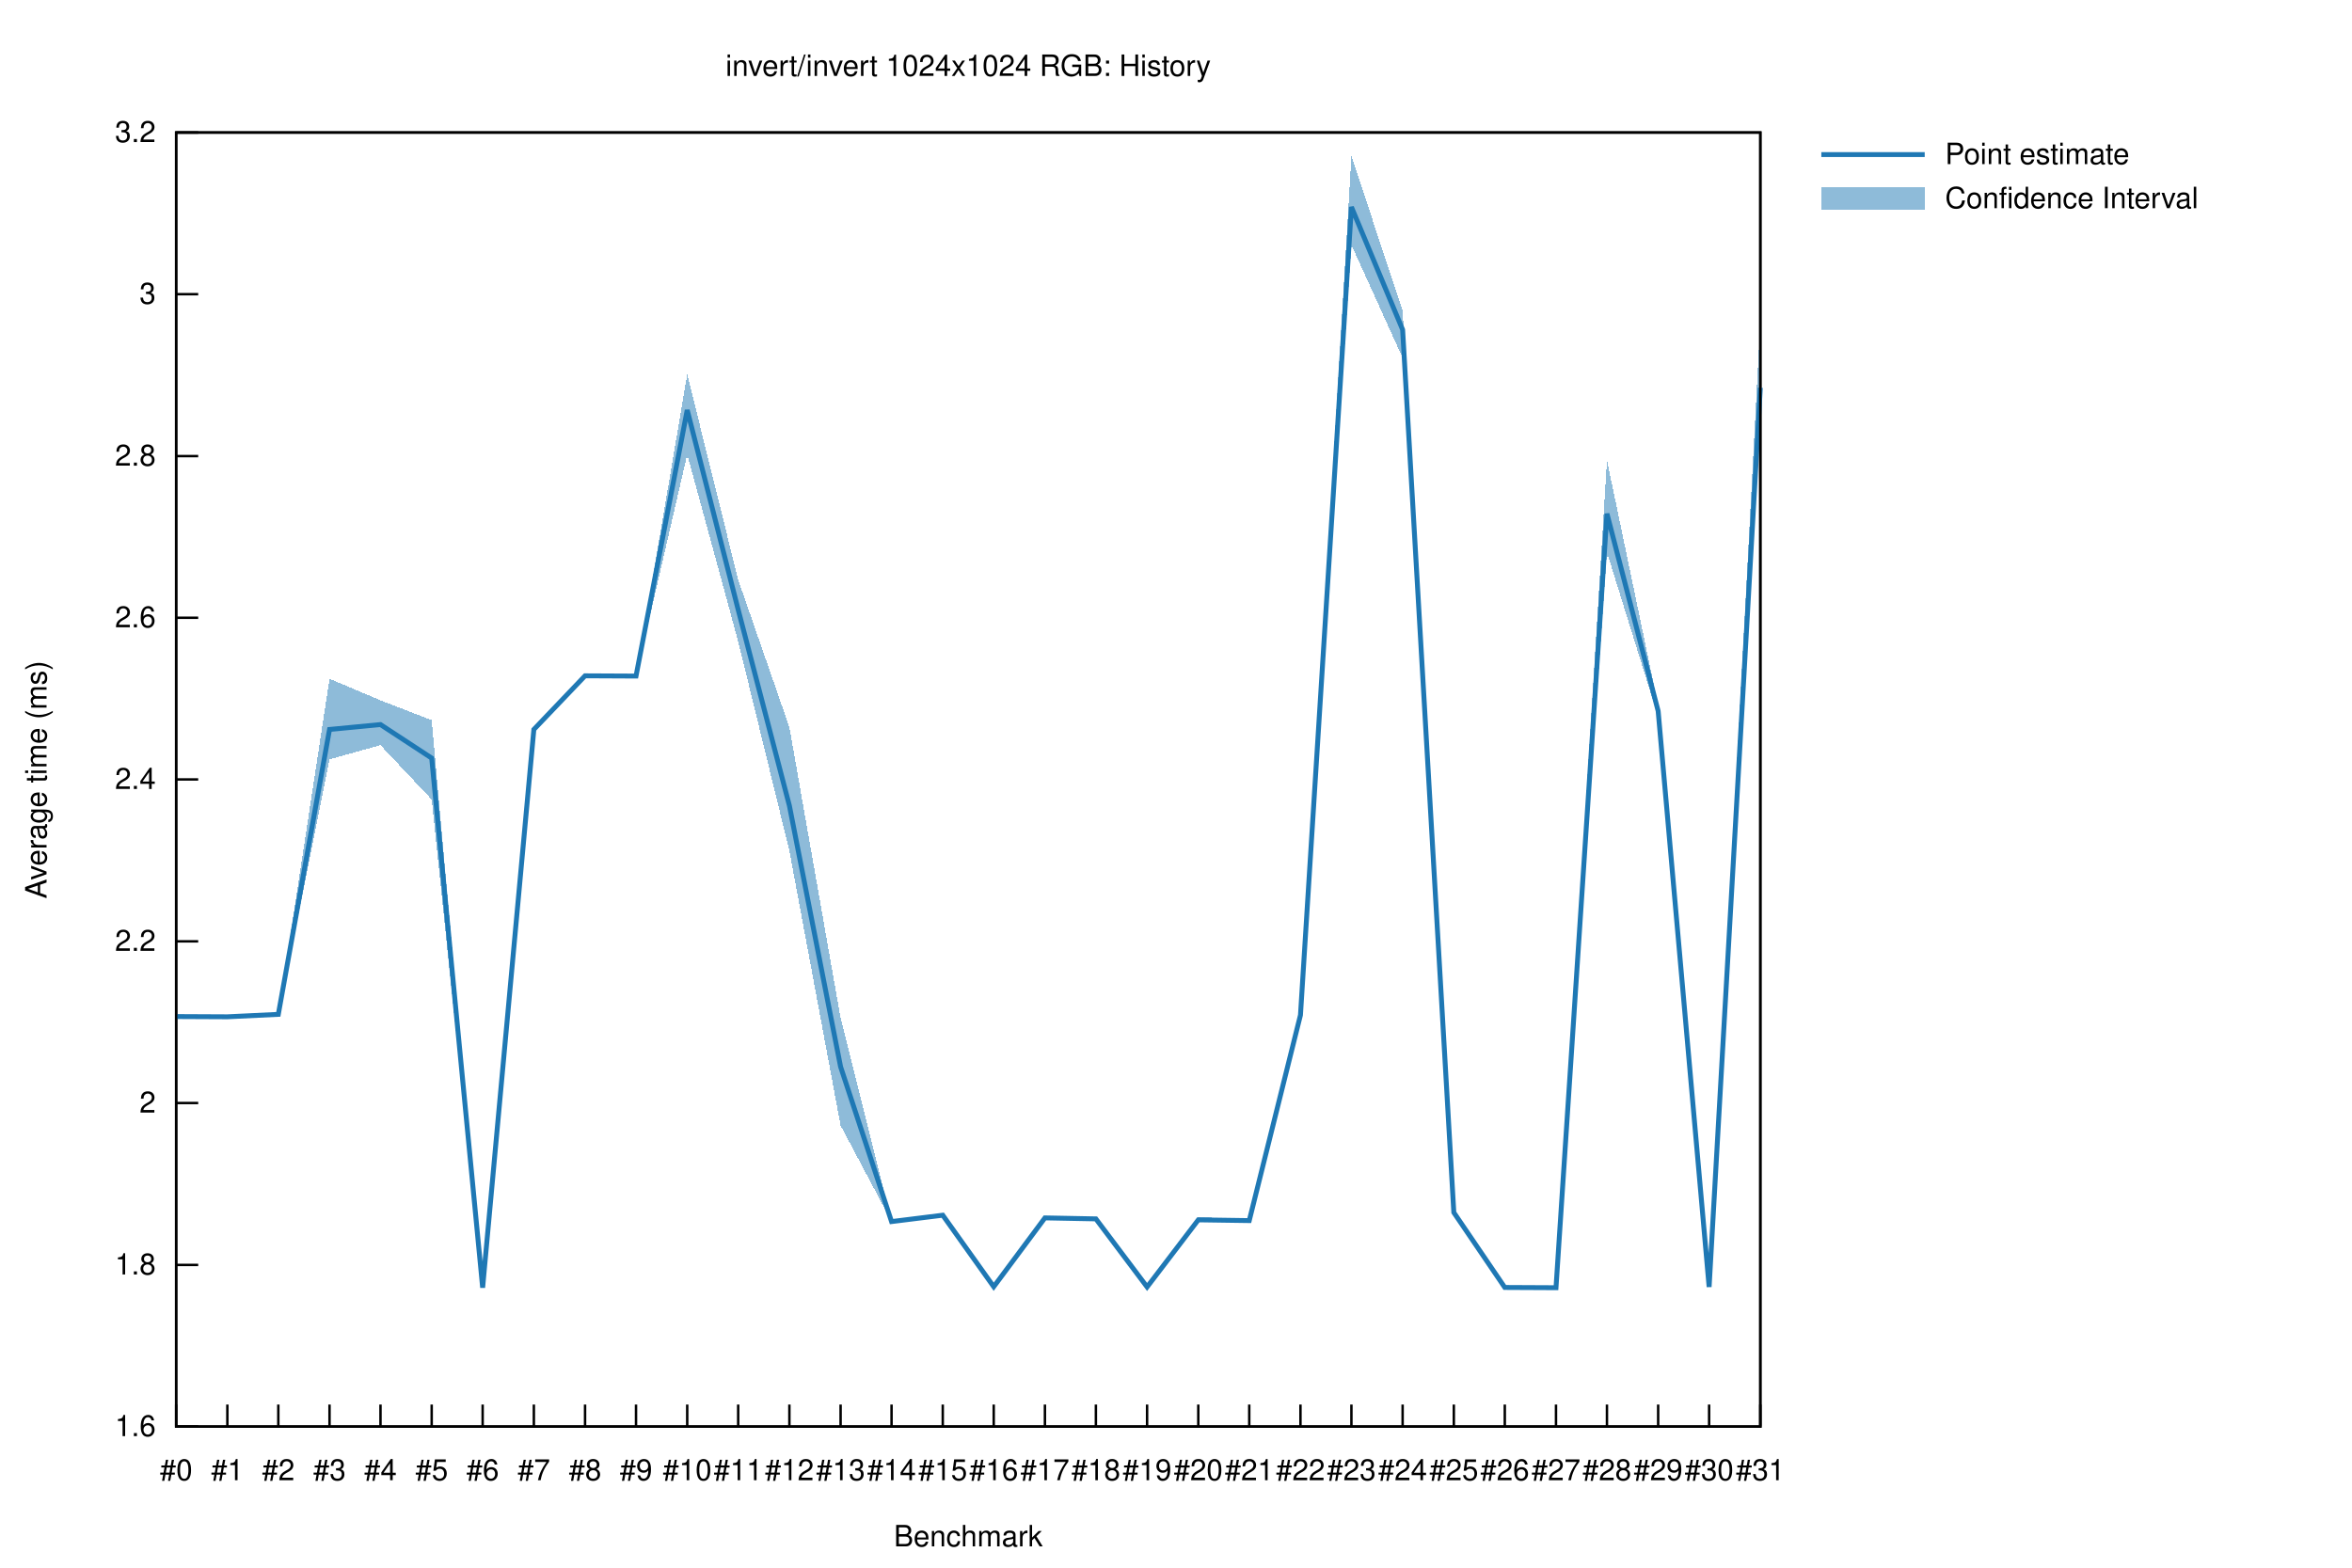
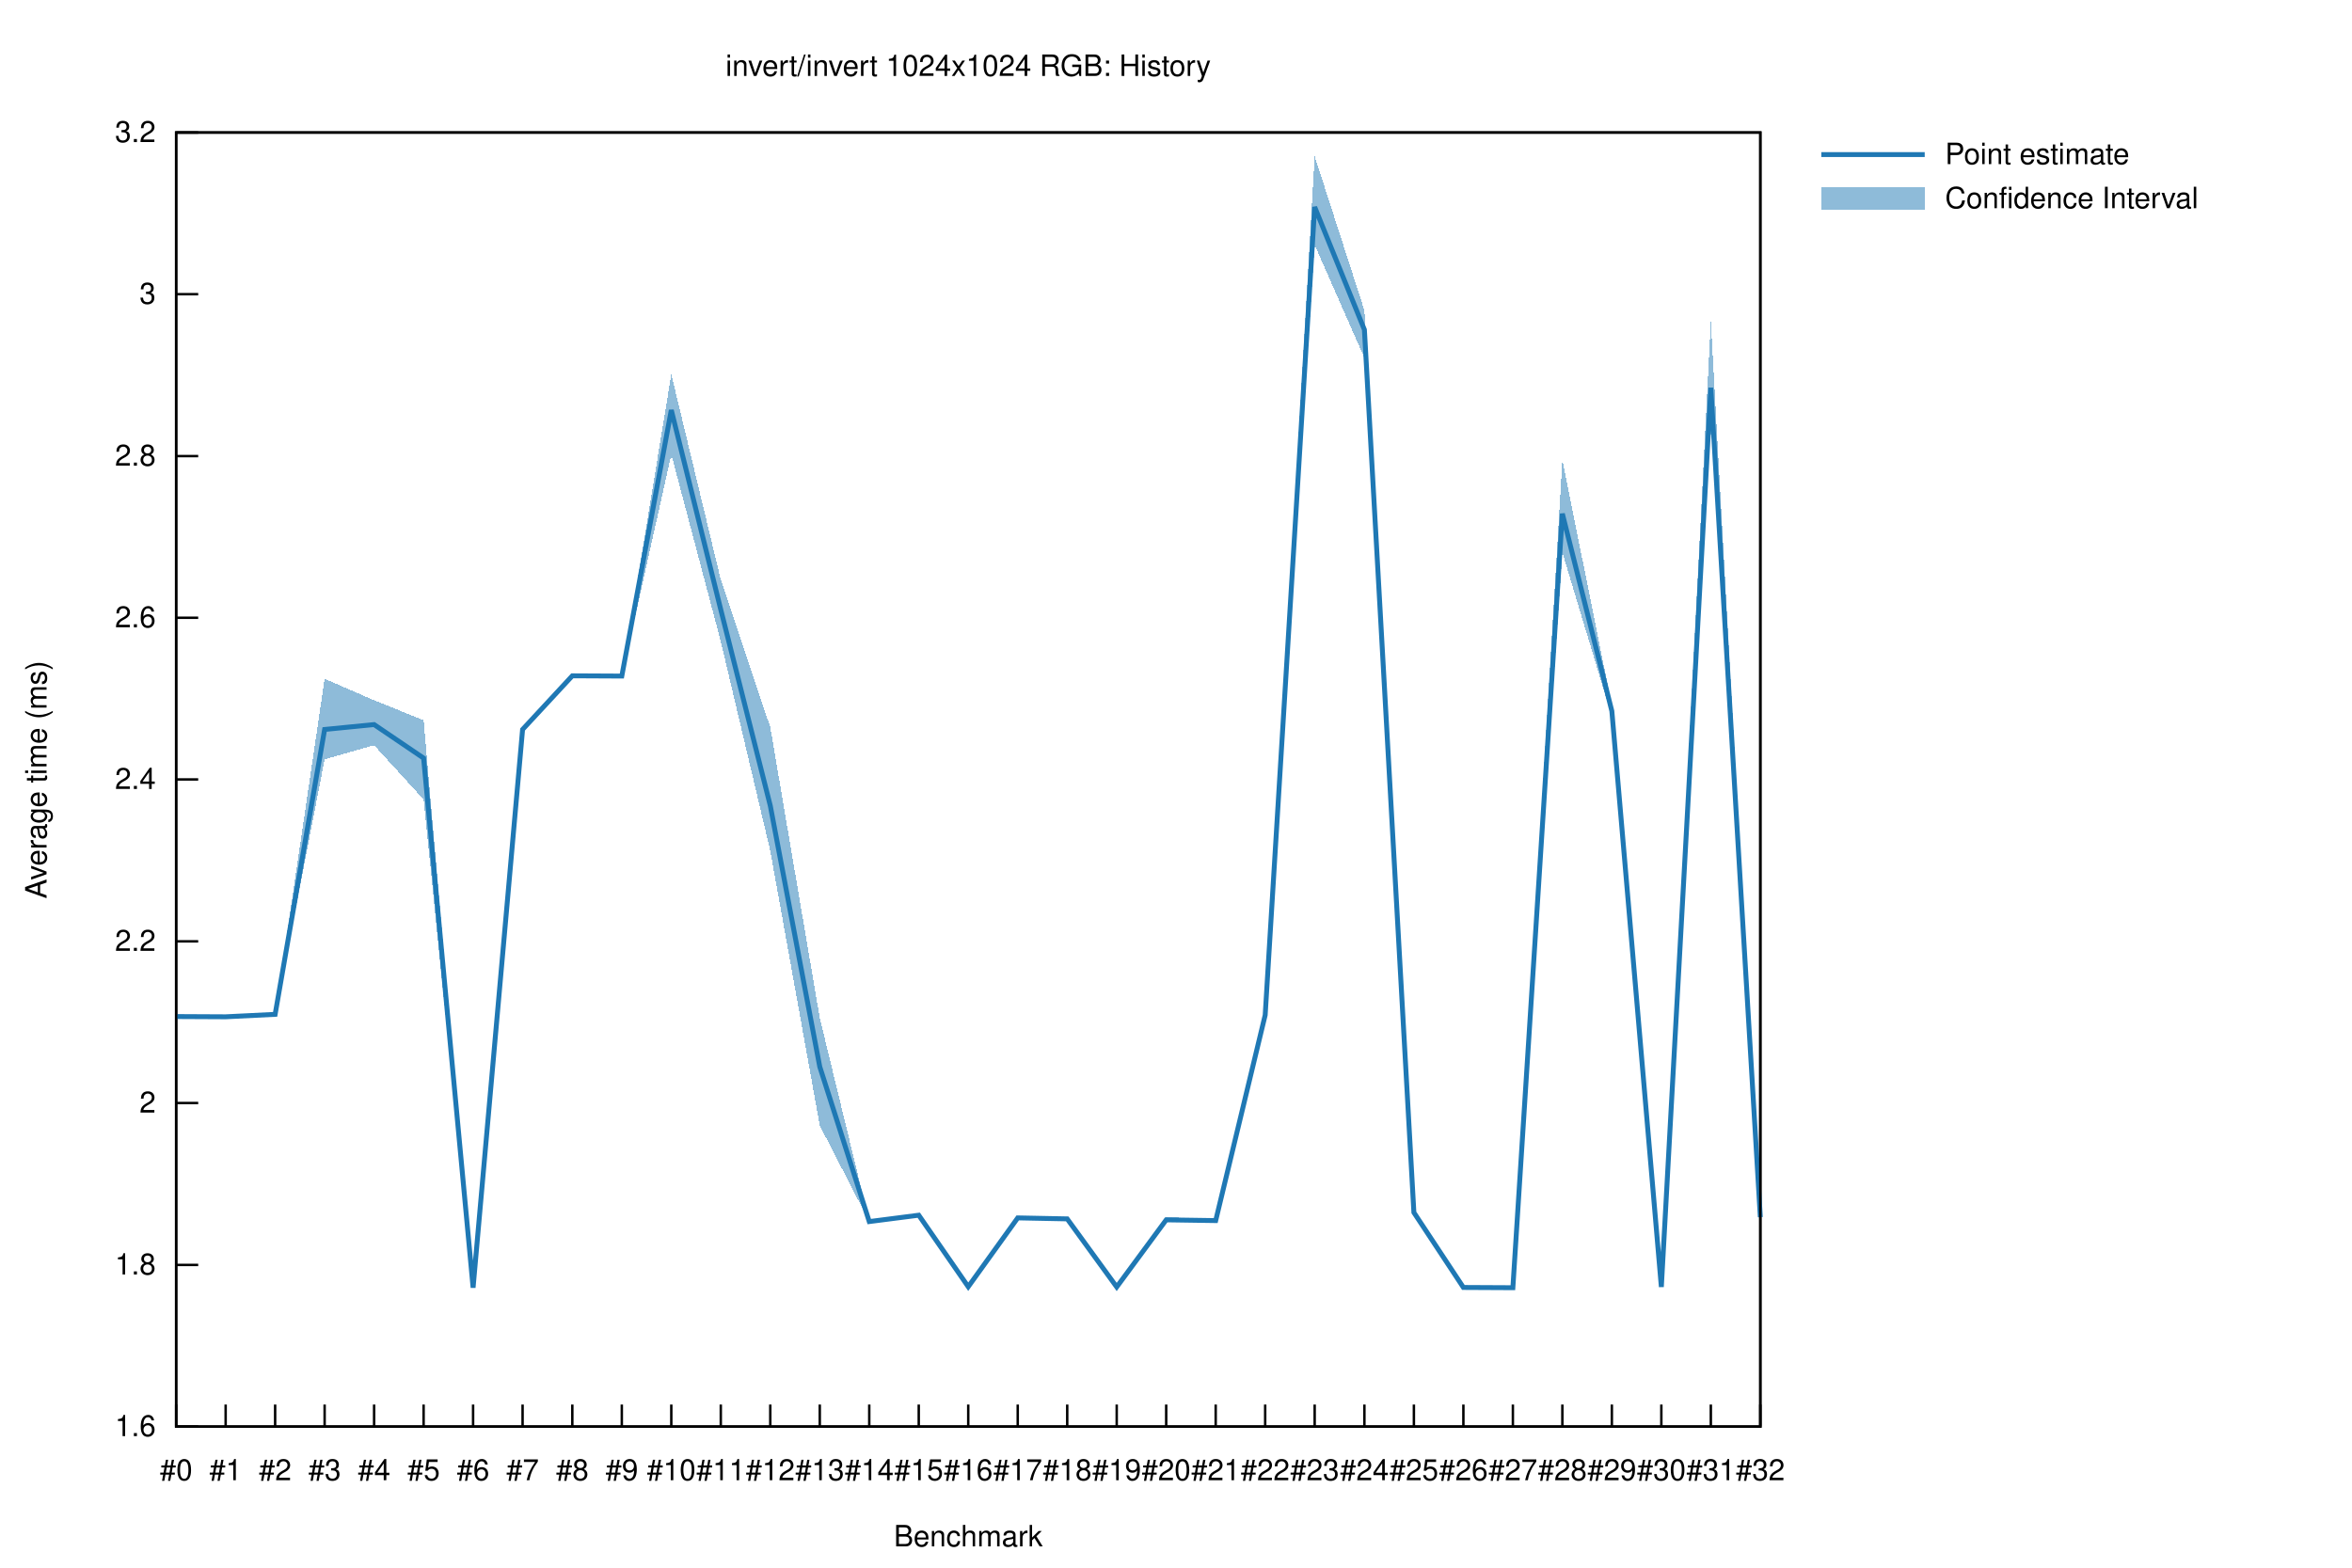
<svg xmlns="http://www.w3.org/2000/svg" xmlns:xlink="http://www.w3.org/1999/xlink" viewBox="0 0 960 640">
  <g id="gnuplot_canvas">
    <rect x="0" y="0" width="960" height="640" fill="none" />
    <defs>
      <circle id="gpDot" r="0.5" stroke-width="0.5" stroke="currentColor" />
      <path id="gpPt0" stroke-width="0.222" stroke="currentColor" d="M-1,0 h2 M0,-1 v2" />
      <path id="gpPt1" stroke-width="0.222" stroke="currentColor" d="M-1,-1 L1,1 M1,-1 L-1,1" />
      <path id="gpPt2" stroke-width="0.222" stroke="currentColor" d="M-1,0 L1,0 M0,-1 L0,1 M-1,-1 L1,1 M-1,1 L1,-1" />
      <rect id="gpPt3" stroke-width="0.222" stroke="currentColor" x="-1" y="-1" width="2" height="2" />
      <rect id="gpPt4" stroke-width="0.222" stroke="currentColor" fill="currentColor" x="-1" y="-1" width="2" height="2" />
      <circle id="gpPt5" stroke-width="0.222" stroke="currentColor" cx="0" cy="0" r="1" />
      <use xlink:href="#gpPt5" id="gpPt6" fill="currentColor" stroke="none" />
      <path id="gpPt7" stroke-width="0.222" stroke="currentColor" d="M0,-1.33 L-1.33,0.67 L1.33,0.67 z" />
      <use xlink:href="#gpPt7" id="gpPt8" fill="currentColor" stroke="none" />
      <use xlink:href="#gpPt7" id="gpPt9" stroke="currentColor" transform="rotate(180)" />
      <use xlink:href="#gpPt9" id="gpPt10" fill="currentColor" stroke="none" />
      <use xlink:href="#gpPt3" id="gpPt11" stroke="currentColor" transform="rotate(45)" />
      <use xlink:href="#gpPt11" id="gpPt12" fill="currentColor" stroke="none" />
      <path id="gpPt13" stroke-width="0.222" stroke="currentColor" d="M0,1.330 L1.265,0.411 L0.782,-1.067 L-0.782,-1.076 L-1.265,0.411 z" />
      <use xlink:href="#gpPt13" id="gpPt14" fill="currentColor" stroke="none" />
      <filter id="textbox" filterUnits="objectBoundingBox" x="0" y="0" height="1" width="1">
        <feFlood flood-color="white" flood-opacity="1" result="bgnd" />
        <feComposite in="SourceGraphic" in2="bgnd" operator="atop" />
      </filter>
      <filter id="greybox" filterUnits="objectBoundingBox" x="0" y="0" height="1" width="1">
        <feFlood flood-color="lightgrey" flood-opacity="1" result="grey" />
        <feComposite in="SourceGraphic" in2="grey" operator="atop" />
      </filter>
    </defs>
    <g fill="none" color="white" stroke="currentColor" stroke-width="1.00" stroke-linecap="butt" stroke-linejoin="miter">
</g>
    <g fill="none" color="black" stroke="currentColor" stroke-width="1.00" stroke-linecap="butt" stroke-linejoin="miter">
      <path stroke="black" d="M71.9,582.4 L80.9,582.4  " />
      <g transform="translate(63.6,586.3)" stroke="none" fill="black" font-family="Helvetica" font-size="12.00" text-anchor="end">
        <text>
          <tspan font-family="Helvetica"> 1.6</tspan>
        </text>
      </g>
    </g>
    <g fill="none" color="black" stroke="currentColor" stroke-width="1.00" stroke-linecap="butt" stroke-linejoin="miter">
      <path stroke="black" d="M71.9,516.4 L80.9,516.4  " />
      <g transform="translate(63.6,520.3)" stroke="none" fill="black" font-family="Helvetica" font-size="12.00" text-anchor="end">
        <text>
          <tspan font-family="Helvetica"> 1.8</tspan>
        </text>
      </g>
    </g>
    <g fill="none" color="black" stroke="currentColor" stroke-width="1.00" stroke-linecap="butt" stroke-linejoin="miter">
      <path stroke="black" d="M71.9,450.3 L80.9,450.3  " />
      <g transform="translate(63.6,454.2)" stroke="none" fill="black" font-family="Helvetica" font-size="12.00" text-anchor="end">
        <text>
          <tspan font-family="Helvetica"> 2</tspan>
        </text>
      </g>
    </g>
    <g fill="none" color="black" stroke="currentColor" stroke-width="1.00" stroke-linecap="butt" stroke-linejoin="miter">
      <path stroke="black" d="M71.9,384.3 L80.9,384.3  " />
      <g transform="translate(63.6,388.2)" stroke="none" fill="black" font-family="Helvetica" font-size="12.00" text-anchor="end">
        <text>
          <tspan font-family="Helvetica"> 2.2</tspan>
        </text>
      </g>
    </g>
    <g fill="none" color="black" stroke="currentColor" stroke-width="1.00" stroke-linecap="butt" stroke-linejoin="miter">
      <path stroke="black" d="M71.9,318.2 L80.9,318.2  " />
      <g transform="translate(63.6,322.1)" stroke="none" fill="black" font-family="Helvetica" font-size="12.00" text-anchor="end">
        <text>
          <tspan font-family="Helvetica"> 2.4</tspan>
        </text>
      </g>
    </g>
    <g fill="none" color="black" stroke="currentColor" stroke-width="1.00" stroke-linecap="butt" stroke-linejoin="miter">
      <path stroke="black" d="M71.9,252.2 L80.9,252.2  " />
      <g transform="translate(63.6,256.1)" stroke="none" fill="black" font-family="Helvetica" font-size="12.00" text-anchor="end">
        <text>
          <tspan font-family="Helvetica"> 2.6</tspan>
        </text>
      </g>
    </g>
    <g fill="none" color="black" stroke="currentColor" stroke-width="1.00" stroke-linecap="butt" stroke-linejoin="miter">
      <path stroke="black" d="M71.9,186.2 L80.9,186.2  " />
      <g transform="translate(63.6,190.1)" stroke="none" fill="black" font-family="Helvetica" font-size="12.00" text-anchor="end">
        <text>
          <tspan font-family="Helvetica"> 2.8</tspan>
        </text>
      </g>
    </g>
    <g fill="none" color="black" stroke="currentColor" stroke-width="1.00" stroke-linecap="butt" stroke-linejoin="miter">
      <path stroke="black" d="M71.9,120.1 L80.9,120.1  " />
      <g transform="translate(63.6,124.0)" stroke="none" fill="black" font-family="Helvetica" font-size="12.00" text-anchor="end">
        <text>
          <tspan font-family="Helvetica"> 3</tspan>
        </text>
      </g>
    </g>
    <g fill="none" color="black" stroke="currentColor" stroke-width="1.00" stroke-linecap="butt" stroke-linejoin="miter">
      <path stroke="black" d="M71.9,54.1 L80.9,54.1  " />
      <g transform="translate(63.6,58.0)" stroke="none" fill="black" font-family="Helvetica" font-size="12.00" text-anchor="end">
        <text>
          <tspan font-family="Helvetica"> 3.2</tspan>
        </text>
      </g>
    </g>
    <g fill="none" color="black" stroke="currentColor" stroke-width="1.00" stroke-linecap="butt" stroke-linejoin="miter">
      <path stroke="black" d="M71.9,582.4 L71.9,573.4  " />
      <g transform="translate(71.9,604.3)" stroke="none" fill="black" font-family="Helvetica" font-size="12.00" text-anchor="middle">
        <text>
          <tspan font-family="Helvetica">#0</tspan>
        </text>
      </g>
    </g>
    <g fill="none" color="black" stroke="currentColor" stroke-width="1.00" stroke-linecap="butt" stroke-linejoin="miter">
-       <path stroke="black" d="M92.8,582.4 L92.8,573.4  " />
-       <g transform="translate(92.8,604.3)" stroke="none" fill="black" font-family="Helvetica" font-size="12.00" text-anchor="middle">
+       <path stroke="black" d="M92.1,582.4 L92.1,573.4  " />
+       <g transform="translate(92.1,604.3)" stroke="none" fill="black" font-family="Helvetica" font-size="12.00" text-anchor="middle">
        <text>
          <tspan font-family="Helvetica">#1</tspan>
        </text>
      </g>
    </g>
    <g fill="none" color="black" stroke="currentColor" stroke-width="1.00" stroke-linecap="butt" stroke-linejoin="miter">
-       <path stroke="black" d="M113.6,582.4 L113.6,573.4  " />
-       <g transform="translate(113.6,604.3)" stroke="none" fill="black" font-family="Helvetica" font-size="12.00" text-anchor="middle">
+       <path stroke="black" d="M112.3,582.4 L112.3,573.4  " />
+       <g transform="translate(112.3,604.3)" stroke="none" fill="black" font-family="Helvetica" font-size="12.00" text-anchor="middle">
        <text>
          <tspan font-family="Helvetica">#2</tspan>
        </text>
      </g>
    </g>
    <g fill="none" color="black" stroke="currentColor" stroke-width="1.00" stroke-linecap="butt" stroke-linejoin="miter">
-       <path stroke="black" d="M134.5,582.4 L134.5,573.4  " />
-       <g transform="translate(134.5,604.3)" stroke="none" fill="black" font-family="Helvetica" font-size="12.00" text-anchor="middle">
+       <path stroke="black" d="M132.5,582.4 L132.5,573.4  " />
+       <g transform="translate(132.5,604.3)" stroke="none" fill="black" font-family="Helvetica" font-size="12.00" text-anchor="middle">
        <text>
          <tspan font-family="Helvetica">#3</tspan>
        </text>
      </g>
    </g>
    <g fill="none" color="black" stroke="currentColor" stroke-width="1.00" stroke-linecap="butt" stroke-linejoin="miter">
-       <path stroke="black" d="M155.3,582.4 L155.3,573.4  " />
-       <g transform="translate(155.3,604.3)" stroke="none" fill="black" font-family="Helvetica" font-size="12.00" text-anchor="middle">
+       <path stroke="black" d="M152.7,582.4 L152.7,573.4  " />
+       <g transform="translate(152.7,604.3)" stroke="none" fill="black" font-family="Helvetica" font-size="12.00" text-anchor="middle">
        <text>
          <tspan font-family="Helvetica">#4</tspan>
        </text>
      </g>
    </g>
    <g fill="none" color="black" stroke="currentColor" stroke-width="1.00" stroke-linecap="butt" stroke-linejoin="miter">
-       <path stroke="black" d="M176.2,582.4 L176.2,573.4  " />
-       <g transform="translate(176.2,604.3)" stroke="none" fill="black" font-family="Helvetica" font-size="12.00" text-anchor="middle">
+       <path stroke="black" d="M172.9,582.4 L172.9,573.4  " />
+       <g transform="translate(172.9,604.3)" stroke="none" fill="black" font-family="Helvetica" font-size="12.00" text-anchor="middle">
        <text>
          <tspan font-family="Helvetica">#5</tspan>
        </text>
      </g>
    </g>
    <g fill="none" color="black" stroke="currentColor" stroke-width="1.00" stroke-linecap="butt" stroke-linejoin="miter">
-       <path stroke="black" d="M197.0,582.4 L197.0,573.4  " />
-       <g transform="translate(197.0,604.3)" stroke="none" fill="black" font-family="Helvetica" font-size="12.00" text-anchor="middle">
+       <path stroke="black" d="M193.1,582.4 L193.1,573.4  " />
+       <g transform="translate(193.1,604.3)" stroke="none" fill="black" font-family="Helvetica" font-size="12.00" text-anchor="middle">
        <text>
          <tspan font-family="Helvetica">#6</tspan>
        </text>
      </g>
    </g>
    <g fill="none" color="black" stroke="currentColor" stroke-width="1.00" stroke-linecap="butt" stroke-linejoin="miter">
-       <path stroke="black" d="M217.9,582.4 L217.9,573.4  " />
-       <g transform="translate(217.9,604.3)" stroke="none" fill="black" font-family="Helvetica" font-size="12.00" text-anchor="middle">
+       <path stroke="black" d="M213.3,582.4 L213.3,573.4  " />
+       <g transform="translate(213.3,604.3)" stroke="none" fill="black" font-family="Helvetica" font-size="12.00" text-anchor="middle">
        <text>
          <tspan font-family="Helvetica">#7</tspan>
        </text>
      </g>
    </g>
    <g fill="none" color="black" stroke="currentColor" stroke-width="1.00" stroke-linecap="butt" stroke-linejoin="miter">
-       <path stroke="black" d="M238.8,582.4 L238.8,573.4  " />
-       <g transform="translate(238.8,604.3)" stroke="none" fill="black" font-family="Helvetica" font-size="12.00" text-anchor="middle">
+       <path stroke="black" d="M233.6,582.4 L233.6,573.4  " />
+       <g transform="translate(233.6,604.3)" stroke="none" fill="black" font-family="Helvetica" font-size="12.00" text-anchor="middle">
        <text>
          <tspan font-family="Helvetica">#8</tspan>
        </text>
      </g>
    </g>
    <g fill="none" color="black" stroke="currentColor" stroke-width="1.00" stroke-linecap="butt" stroke-linejoin="miter">
-       <path stroke="black" d="M259.6,582.4 L259.6,573.4  " />
-       <g transform="translate(259.6,604.3)" stroke="none" fill="black" font-family="Helvetica" font-size="12.00" text-anchor="middle">
+       <path stroke="black" d="M253.8,582.4 L253.8,573.4  " />
+       <g transform="translate(253.8,604.3)" stroke="none" fill="black" font-family="Helvetica" font-size="12.00" text-anchor="middle">
        <text>
          <tspan font-family="Helvetica">#9</tspan>
        </text>
      </g>
    </g>
    <g fill="none" color="black" stroke="currentColor" stroke-width="1.00" stroke-linecap="butt" stroke-linejoin="miter">
-       <path stroke="black" d="M280.5,582.4 L280.5,573.4  " />
-       <g transform="translate(280.5,604.3)" stroke="none" fill="black" font-family="Helvetica" font-size="12.00" text-anchor="middle">
+       <path stroke="black" d="M274.0,582.4 L274.0,573.4  " />
+       <g transform="translate(274.0,604.3)" stroke="none" fill="black" font-family="Helvetica" font-size="12.00" text-anchor="middle">
        <text>
          <tspan font-family="Helvetica">#10</tspan>
        </text>
      </g>
    </g>
    <g fill="none" color="black" stroke="currentColor" stroke-width="1.00" stroke-linecap="butt" stroke-linejoin="miter">
-       <path stroke="black" d="M301.3,582.4 L301.3,573.4  " />
-       <g transform="translate(301.3,604.3)" stroke="none" fill="black" font-family="Helvetica" font-size="12.00" text-anchor="middle">
+       <path stroke="black" d="M294.2,582.4 L294.2,573.4  " />
+       <g transform="translate(294.2,604.3)" stroke="none" fill="black" font-family="Helvetica" font-size="12.00" text-anchor="middle">
        <text>
          <tspan font-family="Helvetica">#11</tspan>
        </text>
      </g>
    </g>
    <g fill="none" color="black" stroke="currentColor" stroke-width="1.00" stroke-linecap="butt" stroke-linejoin="miter">
-       <path stroke="black" d="M322.2,582.4 L322.2,573.4  " />
-       <g transform="translate(322.2,604.3)" stroke="none" fill="black" font-family="Helvetica" font-size="12.00" text-anchor="middle">
+       <path stroke="black" d="M314.4,582.4 L314.4,573.4  " />
+       <g transform="translate(314.4,604.3)" stroke="none" fill="black" font-family="Helvetica" font-size="12.00" text-anchor="middle">
        <text>
          <tspan font-family="Helvetica">#12</tspan>
        </text>
      </g>
    </g>
    <g fill="none" color="black" stroke="currentColor" stroke-width="1.00" stroke-linecap="butt" stroke-linejoin="miter">
-       <path stroke="black" d="M343.1,582.4 L343.1,573.4  " />
-       <g transform="translate(343.1,604.3)" stroke="none" fill="black" font-family="Helvetica" font-size="12.00" text-anchor="middle">
+       <path stroke="black" d="M334.6,582.4 L334.6,573.4  " />
+       <g transform="translate(334.6,604.3)" stroke="none" fill="black" font-family="Helvetica" font-size="12.00" text-anchor="middle">
        <text>
          <tspan font-family="Helvetica">#13</tspan>
        </text>
      </g>
    </g>
    <g fill="none" color="black" stroke="currentColor" stroke-width="1.00" stroke-linecap="butt" stroke-linejoin="miter">
-       <path stroke="black" d="M363.9,582.4 L363.9,573.4  " />
-       <g transform="translate(363.9,604.3)" stroke="none" fill="black" font-family="Helvetica" font-size="12.00" text-anchor="middle">
+       <path stroke="black" d="M354.8,582.4 L354.8,573.4  " />
+       <g transform="translate(354.8,604.3)" stroke="none" fill="black" font-family="Helvetica" font-size="12.00" text-anchor="middle">
        <text>
          <tspan font-family="Helvetica">#14</tspan>
        </text>
      </g>
    </g>
    <g fill="none" color="black" stroke="currentColor" stroke-width="1.00" stroke-linecap="butt" stroke-linejoin="miter">
-       <path stroke="black" d="M384.8,582.4 L384.8,573.4  " />
-       <g transform="translate(384.8,604.3)" stroke="none" fill="black" font-family="Helvetica" font-size="12.00" text-anchor="middle">
+       <path stroke="black" d="M375.0,582.4 L375.0,573.4  " />
+       <g transform="translate(375.0,604.3)" stroke="none" fill="black" font-family="Helvetica" font-size="12.00" text-anchor="middle">
        <text>
          <tspan font-family="Helvetica">#15</tspan>
        </text>
      </g>
    </g>
    <g fill="none" color="black" stroke="currentColor" stroke-width="1.00" stroke-linecap="butt" stroke-linejoin="miter">
-       <path stroke="black" d="M405.6,582.4 L405.6,573.4  " />
-       <g transform="translate(405.6,604.3)" stroke="none" fill="black" font-family="Helvetica" font-size="12.00" text-anchor="middle">
+       <path stroke="black" d="M395.2,582.4 L395.2,573.4  " />
+       <g transform="translate(395.2,604.3)" stroke="none" fill="black" font-family="Helvetica" font-size="12.00" text-anchor="middle">
        <text>
          <tspan font-family="Helvetica">#16</tspan>
        </text>
      </g>
    </g>
    <g fill="none" color="black" stroke="currentColor" stroke-width="1.00" stroke-linecap="butt" stroke-linejoin="miter">
-       <path stroke="black" d="M426.5,582.4 L426.5,573.4  " />
-       <g transform="translate(426.5,604.3)" stroke="none" fill="black" font-family="Helvetica" font-size="12.00" text-anchor="middle">
+       <path stroke="black" d="M415.4,582.4 L415.4,573.4  " />
+       <g transform="translate(415.4,604.3)" stroke="none" fill="black" font-family="Helvetica" font-size="12.00" text-anchor="middle">
        <text>
          <tspan font-family="Helvetica">#17</tspan>
        </text>
      </g>
    </g>
    <g fill="none" color="black" stroke="currentColor" stroke-width="1.00" stroke-linecap="butt" stroke-linejoin="miter">
-       <path stroke="black" d="M447.3,582.4 L447.3,573.4  " />
-       <g transform="translate(447.3,604.3)" stroke="none" fill="black" font-family="Helvetica" font-size="12.00" text-anchor="middle">
+       <path stroke="black" d="M435.6,582.4 L435.6,573.4  " />
+       <g transform="translate(435.6,604.3)" stroke="none" fill="black" font-family="Helvetica" font-size="12.00" text-anchor="middle">
        <text>
          <tspan font-family="Helvetica">#18</tspan>
        </text>
      </g>
    </g>
    <g fill="none" color="black" stroke="currentColor" stroke-width="1.00" stroke-linecap="butt" stroke-linejoin="miter">
-       <path stroke="black" d="M468.2,582.4 L468.2,573.4  " />
-       <g transform="translate(468.2,604.3)" stroke="none" fill="black" font-family="Helvetica" font-size="12.00" text-anchor="middle">
+       <path stroke="black" d="M455.8,582.4 L455.8,573.4  " />
+       <g transform="translate(455.8,604.3)" stroke="none" fill="black" font-family="Helvetica" font-size="12.00" text-anchor="middle">
        <text>
          <tspan font-family="Helvetica">#19</tspan>
        </text>
      </g>
    </g>
    <g fill="none" color="black" stroke="currentColor" stroke-width="1.00" stroke-linecap="butt" stroke-linejoin="miter">
-       <path stroke="black" d="M489.1,582.4 L489.1,573.4  " />
-       <g transform="translate(489.1,604.3)" stroke="none" fill="black" font-family="Helvetica" font-size="12.00" text-anchor="middle">
+       <path stroke="black" d="M476.0,582.4 L476.0,573.4  " />
+       <g transform="translate(476.0,604.3)" stroke="none" fill="black" font-family="Helvetica" font-size="12.00" text-anchor="middle">
        <text>
          <tspan font-family="Helvetica">#20</tspan>
        </text>
      </g>
    </g>
    <g fill="none" color="black" stroke="currentColor" stroke-width="1.00" stroke-linecap="butt" stroke-linejoin="miter">
-       <path stroke="black" d="M509.9,582.4 L509.9,573.4  " />
-       <g transform="translate(509.9,604.3)" stroke="none" fill="black" font-family="Helvetica" font-size="12.00" text-anchor="middle">
+       <path stroke="black" d="M496.2,582.4 L496.2,573.4  " />
+       <g transform="translate(496.2,604.3)" stroke="none" fill="black" font-family="Helvetica" font-size="12.00" text-anchor="middle">
        <text>
          <tspan font-family="Helvetica">#21</tspan>
        </text>
      </g>
    </g>
    <g fill="none" color="black" stroke="currentColor" stroke-width="1.00" stroke-linecap="butt" stroke-linejoin="miter">
-       <path stroke="black" d="M530.8,582.4 L530.8,573.4  " />
-       <g transform="translate(530.8,604.3)" stroke="none" fill="black" font-family="Helvetica" font-size="12.00" text-anchor="middle">
+       <path stroke="black" d="M516.4,582.4 L516.4,573.4  " />
+       <g transform="translate(516.4,604.3)" stroke="none" fill="black" font-family="Helvetica" font-size="12.00" text-anchor="middle">
        <text>
          <tspan font-family="Helvetica">#22</tspan>
        </text>
      </g>
    </g>
    <g fill="none" color="black" stroke="currentColor" stroke-width="1.00" stroke-linecap="butt" stroke-linejoin="miter">
-       <path stroke="black" d="M551.6,582.4 L551.6,573.4  " />
-       <g transform="translate(551.6,604.3)" stroke="none" fill="black" font-family="Helvetica" font-size="12.00" text-anchor="middle">
+       <path stroke="black" d="M536.6,582.4 L536.6,573.4  " />
+       <g transform="translate(536.6,604.3)" stroke="none" fill="black" font-family="Helvetica" font-size="12.00" text-anchor="middle">
        <text>
          <tspan font-family="Helvetica">#23</tspan>
        </text>
      </g>
    </g>
    <g fill="none" color="black" stroke="currentColor" stroke-width="1.00" stroke-linecap="butt" stroke-linejoin="miter">
-       <path stroke="black" d="M572.5,582.4 L572.5,573.4  " />
-       <g transform="translate(572.5,604.3)" stroke="none" fill="black" font-family="Helvetica" font-size="12.00" text-anchor="middle">
+       <path stroke="black" d="M556.9,582.4 L556.9,573.4  " />
+       <g transform="translate(556.9,604.3)" stroke="none" fill="black" font-family="Helvetica" font-size="12.00" text-anchor="middle">
        <text>
          <tspan font-family="Helvetica">#24</tspan>
        </text>
      </g>
    </g>
    <g fill="none" color="black" stroke="currentColor" stroke-width="1.00" stroke-linecap="butt" stroke-linejoin="miter">
-       <path stroke="black" d="M593.4,582.4 L593.4,573.4  " />
-       <g transform="translate(593.4,604.3)" stroke="none" fill="black" font-family="Helvetica" font-size="12.00" text-anchor="middle">
+       <path stroke="black" d="M577.1,582.4 L577.1,573.4  " />
+       <g transform="translate(577.1,604.3)" stroke="none" fill="black" font-family="Helvetica" font-size="12.00" text-anchor="middle">
        <text>
          <tspan font-family="Helvetica">#25</tspan>
        </text>
      </g>
    </g>
    <g fill="none" color="black" stroke="currentColor" stroke-width="1.00" stroke-linecap="butt" stroke-linejoin="miter">
-       <path stroke="black" d="M614.2,582.4 L614.2,573.4  " />
-       <g transform="translate(614.2,604.3)" stroke="none" fill="black" font-family="Helvetica" font-size="12.00" text-anchor="middle">
+       <path stroke="black" d="M597.3,582.4 L597.3,573.4  " />
+       <g transform="translate(597.3,604.3)" stroke="none" fill="black" font-family="Helvetica" font-size="12.00" text-anchor="middle">
        <text>
          <tspan font-family="Helvetica">#26</tspan>
        </text>
      </g>
    </g>
    <g fill="none" color="black" stroke="currentColor" stroke-width="1.00" stroke-linecap="butt" stroke-linejoin="miter">
-       <path stroke="black" d="M635.1,582.4 L635.1,573.4  " />
-       <g transform="translate(635.1,604.3)" stroke="none" fill="black" font-family="Helvetica" font-size="12.00" text-anchor="middle">
+       <path stroke="black" d="M617.5,582.4 L617.5,573.4  " />
+       <g transform="translate(617.5,604.3)" stroke="none" fill="black" font-family="Helvetica" font-size="12.00" text-anchor="middle">
        <text>
          <tspan font-family="Helvetica">#27</tspan>
        </text>
      </g>
    </g>
    <g fill="none" color="black" stroke="currentColor" stroke-width="1.00" stroke-linecap="butt" stroke-linejoin="miter">
-       <path stroke="black" d="M655.9,582.4 L655.9,573.4  " />
-       <g transform="translate(655.9,604.3)" stroke="none" fill="black" font-family="Helvetica" font-size="12.00" text-anchor="middle">
+       <path stroke="black" d="M637.7,582.4 L637.7,573.4  " />
+       <g transform="translate(637.7,604.3)" stroke="none" fill="black" font-family="Helvetica" font-size="12.00" text-anchor="middle">
        <text>
          <tspan font-family="Helvetica">#28</tspan>
        </text>
      </g>
    </g>
    <g fill="none" color="black" stroke="currentColor" stroke-width="1.00" stroke-linecap="butt" stroke-linejoin="miter">
-       <path stroke="black" d="M676.8,582.4 L676.8,573.4  " />
-       <g transform="translate(676.8,604.3)" stroke="none" fill="black" font-family="Helvetica" font-size="12.00" text-anchor="middle">
+       <path stroke="black" d="M657.9,582.4 L657.9,573.4  " />
+       <g transform="translate(657.9,604.3)" stroke="none" fill="black" font-family="Helvetica" font-size="12.00" text-anchor="middle">
        <text>
          <tspan font-family="Helvetica">#29</tspan>
        </text>
      </g>
    </g>
    <g fill="none" color="black" stroke="currentColor" stroke-width="1.00" stroke-linecap="butt" stroke-linejoin="miter">
-       <path stroke="black" d="M697.6,582.4 L697.6,573.4  " />
-       <g transform="translate(697.6,604.3)" stroke="none" fill="black" font-family="Helvetica" font-size="12.00" text-anchor="middle">
+       <path stroke="black" d="M678.1,582.4 L678.1,573.4  " />
+       <g transform="translate(678.1,604.3)" stroke="none" fill="black" font-family="Helvetica" font-size="12.00" text-anchor="middle">
        <text>
          <tspan font-family="Helvetica">#30</tspan>
+         </text>
+       </g>
+     </g>
+     <g fill="none" color="black" stroke="currentColor" stroke-width="1.00" stroke-linecap="butt" stroke-linejoin="miter">
+       <path stroke="black" d="M698.3,582.4 L698.3,573.4  " />
+       <g transform="translate(698.3,604.3)" stroke="none" fill="black" font-family="Helvetica" font-size="12.00" text-anchor="middle">
+         <text>
+           <tspan font-family="Helvetica">#31</tspan>
        </text>
      </g>
    </g>
    <g fill="none" color="black" stroke="currentColor" stroke-width="1.00" stroke-linecap="butt" stroke-linejoin="miter">
      <path stroke="black" d="M718.5,582.4 L718.5,573.4  " />
      <g transform="translate(718.5,604.3)" stroke="none" fill="black" font-family="Helvetica" font-size="12.00" text-anchor="middle">
        <text>
-           <tspan font-family="Helvetica">#31</tspan>
+           <tspan font-family="Helvetica">#32</tspan>
        </text>
      </g>
    </g>
    <g fill="none" color="black" stroke="currentColor" stroke-width="1.00" stroke-linecap="butt" stroke-linejoin="miter">
</g>
    <g fill="none" color="black" stroke="currentColor" stroke-width="1.00" stroke-linecap="butt" stroke-linejoin="miter">
      <path stroke="black" d="M71.9,54.1 L71.9,582.4 L718.5,582.4 L718.5,54.1 L71.9,54.1 Z  " />
    </g>
    <g fill="none" color="black" stroke="currentColor" stroke-width="1.00" stroke-linecap="butt" stroke-linejoin="miter">
      <g transform="translate(19.0,318.3) rotate(270)" stroke="none" fill="black" font-family="Helvetica" font-size="12.00" text-anchor="middle">
        <text>
          <tspan font-family="Helvetica">Average time (ms)</tspan>
        </text>
      </g>
    </g>
    <g fill="none" color="black" stroke="currentColor" stroke-width="1.00" stroke-linecap="butt" stroke-linejoin="miter">
      <g transform="translate(395.2,631.3)" stroke="none" fill="black" font-family="Helvetica" font-size="12.00" text-anchor="middle">
        <text>
          <tspan font-family="Helvetica">Benchmark</tspan>
        </text>
      </g>
    </g>
    <g fill="none" color="black" stroke="currentColor" stroke-width="1.00" stroke-linecap="butt" stroke-linejoin="miter">
      <g transform="translate(395.2,31.0)" stroke="none" fill="black" font-family="Helvetica" font-size="12.00" text-anchor="middle">
        <text>
          <tspan font-family="Helvetica">invert/invert 1024x1024 RGB: History</tspan>
        </text>
      </g>
    </g>
    <g fill="none" color="black" stroke="currentColor" stroke-width="1.00" stroke-linecap="butt" stroke-linejoin="miter">
</g>
    <g id="gnuplot_plot_1">
      <g fill="none" color="white" stroke="currentColor" stroke-width="2.00" stroke-linecap="butt" stroke-linejoin="miter">
</g>
      <g fill="none" color="black" stroke="currentColor" stroke-width="2.00" stroke-linecap="butt" stroke-linejoin="miter">
        <g transform="translate(793.9,67.0)" stroke="none" fill="black" font-family="Helvetica" font-size="12.00" text-anchor="start">
          <text>
            <tspan font-family="Helvetica">Point estimate</tspan>
          </text>
        </g>
      </g>
      <g fill="none" color="black" stroke="currentColor" stroke-width="2.00" stroke-linecap="butt" stroke-linejoin="miter">
-         <path stroke="rgb( 31, 120, 180)" d="M743.4,63.1 L785.6,63.1 M71.9,415.0 L92.8,415.1 L113.6,414.1 L134.5,297.8 L155.3,295.8 L176.2,309.5   L197.0,525.7 L217.9,297.8 L238.8,275.9 L259.6,276.0 L280.5,167.4 L301.3,248.9 L322.2,328.9 L343.1,435.5   L363.9,498.7 L384.8,496.1 L405.6,525.3 L426.5,497.2 L447.3,497.6 L468.2,525.4 L489.1,498.0 L509.9,498.3   L530.8,414.4 L551.6,84.5 L572.5,134.6 L593.4,495.0 L614.2,525.6 L635.1,525.7 L655.9,209.7 L676.8,290.3   L697.6,525.4 L718.5,158.3  " />
+         <path stroke="rgb( 31, 120, 180)" d="M743.4,63.1 L785.6,63.1 M71.9,415.0 L92.1,415.1 L112.3,414.1 L132.5,297.8 L152.7,295.8 L172.9,309.5   L193.1,525.7 L213.3,297.8 L233.6,275.9 L253.8,276.0 L274.0,167.4 L294.2,248.9 L314.4,328.9 L334.6,435.5   L354.8,498.7 L375.0,496.1 L395.2,525.3 L415.4,497.2 L435.6,497.6 L455.8,525.4 L476.0,498.0 L496.2,498.3   L516.4,414.4 L536.6,84.5 L556.9,134.6 L577.1,495.0 L597.3,525.6 L617.5,525.7 L637.7,209.7 L657.9,290.3   L678.1,525.4 L698.3,158.3 L718.5,496.9  " />
      </g>
    </g>
    <g id="gnuplot_plot_2">
      <g fill="none" color="white" stroke="rgb( 31, 120, 180)" stroke-width="1.00" stroke-linecap="butt" stroke-linejoin="miter">
</g>
      <g fill="none" color="black" stroke="currentColor" stroke-width="1.00" stroke-linecap="butt" stroke-linejoin="miter">
        <g transform="translate(793.9,85.0)" stroke="none" fill="black" font-family="Helvetica" font-size="12.00" text-anchor="start">
          <text>
            <tspan font-family="Helvetica">Confidence Interval</tspan>
          </text>
        </g>
      </g>
      <g fill="none" color="black" stroke="currentColor" stroke-width="1.00" stroke-linecap="butt" stroke-linejoin="miter">
        <g stroke="none" shape-rendering="crispEdges">
          <polygon fill="rgb( 31, 120, 180)" fill-opacity="0.5" points="743.4,85.6 785.6,85.6 785.6,76.6 743.4,76.6 " />
-           <polygon fill="rgb( 31, 120, 180)" fill-opacity="0.5" points="71.9,414.9 92.8,415.1 113.6,413.9 134.5,277.1 155.3,285.9 176.2,294.0 197.0,525.6 217.9,297.6 238.8,275.8 259.6,275.9 280.5,152.8 301.3,236.7 322.2,296.9 343.1,415.6 363.9,498.7 384.8,495.9 405.6,524.9 426.5,497.0 447.3,497.5 468.2,525.4 489.1,496.7 509.9,498.2 530.8,414.3 551.6,63.8 572.5,126.7 593.4,494.6 614.2,525.5 635.1,525.6 655.9,187.9 676.8,288.0 697.6,525.3 718.5,131.2 718.5,171.3 697.6,525.5 676.8,292.7 655.9,225.5 635.1,525.7 614.2,525.7 593.4,495.4 572.5,146.1 551.6,100.0 530.8,414.5 509.9,498.4 489.1,498.6 468.2,525.5 447.3,497.7 426.5,497.4 405.6,525.6 384.8,496.3 363.9,498.7 343.1,459.5 322.2,347.4 301.3,261.9 280.5,185.5 259.6,276.1 238.8,276.0 217.9,297.9 197.0,525.7 176.2,326.4 155.3,304.2 134.5,310.0 113.6,414.2 92.8,415.2 71.9,415.0 " />
+           <polygon fill="rgb( 31, 120, 180)" fill-opacity="0.5" points="71.9,414.9 92.1,415.1 112.3,413.9 132.5,277.1 152.7,285.9 172.9,294.0 193.1,525.6 213.3,297.6 233.6,275.8 253.8,275.9 274.0,152.8 294.2,236.7 314.4,296.9 334.6,415.6 354.8,498.7 375.0,495.9 395.2,524.9 415.4,497.0 435.6,497.5 455.8,525.4 476.0,496.7 496.2,498.2 516.4,414.3 536.6,63.8 556.9,126.7 577.1,494.6 597.3,525.5 617.5,525.6 637.7,187.9 657.9,288.0 678.1,525.3 698.3,131.2 718.5,496.8 718.5,497.2 698.3,171.3 678.1,525.5 657.9,292.7 637.7,225.5 617.5,525.7 597.3,525.7 577.1,495.4 556.9,146.1 536.6,100.0 516.4,414.5 496.2,498.4 476.0,498.6 455.8,525.5 435.6,497.7 415.4,497.4 395.2,525.6 375.0,496.3 354.8,498.7 334.6,459.5 314.4,347.4 294.2,261.9 274.0,185.5 253.8,276.1 233.6,276.0 213.3,297.9 193.1,525.7 172.9,326.4 152.7,304.2 132.5,310.0 112.3,414.2 92.1,415.2 71.9,415.0 " />
        </g>
      </g>
    </g>
    <g fill="none" color="white" stroke="rgb( 31, 120, 180)" stroke-width="2.00" stroke-linecap="butt" stroke-linejoin="miter">
</g>
    <g fill="none" color="black" stroke="currentColor" stroke-width="2.00" stroke-linecap="butt" stroke-linejoin="miter">
</g>
    <g fill="none" color="black" stroke="black" stroke-width="1.00" stroke-linecap="butt" stroke-linejoin="miter">
</g>
    <g fill="none" color="black" stroke="currentColor" stroke-width="1.00" stroke-linecap="butt" stroke-linejoin="miter">
      <path stroke="black" d="M71.9,54.1 L71.9,582.4 L718.5,582.4 L718.5,54.1 L71.9,54.1 Z  " />
    </g>
    <g fill="none" color="black" stroke="currentColor" stroke-width="1.00" stroke-linecap="butt" stroke-linejoin="miter">
</g>
  </g>
</svg>
